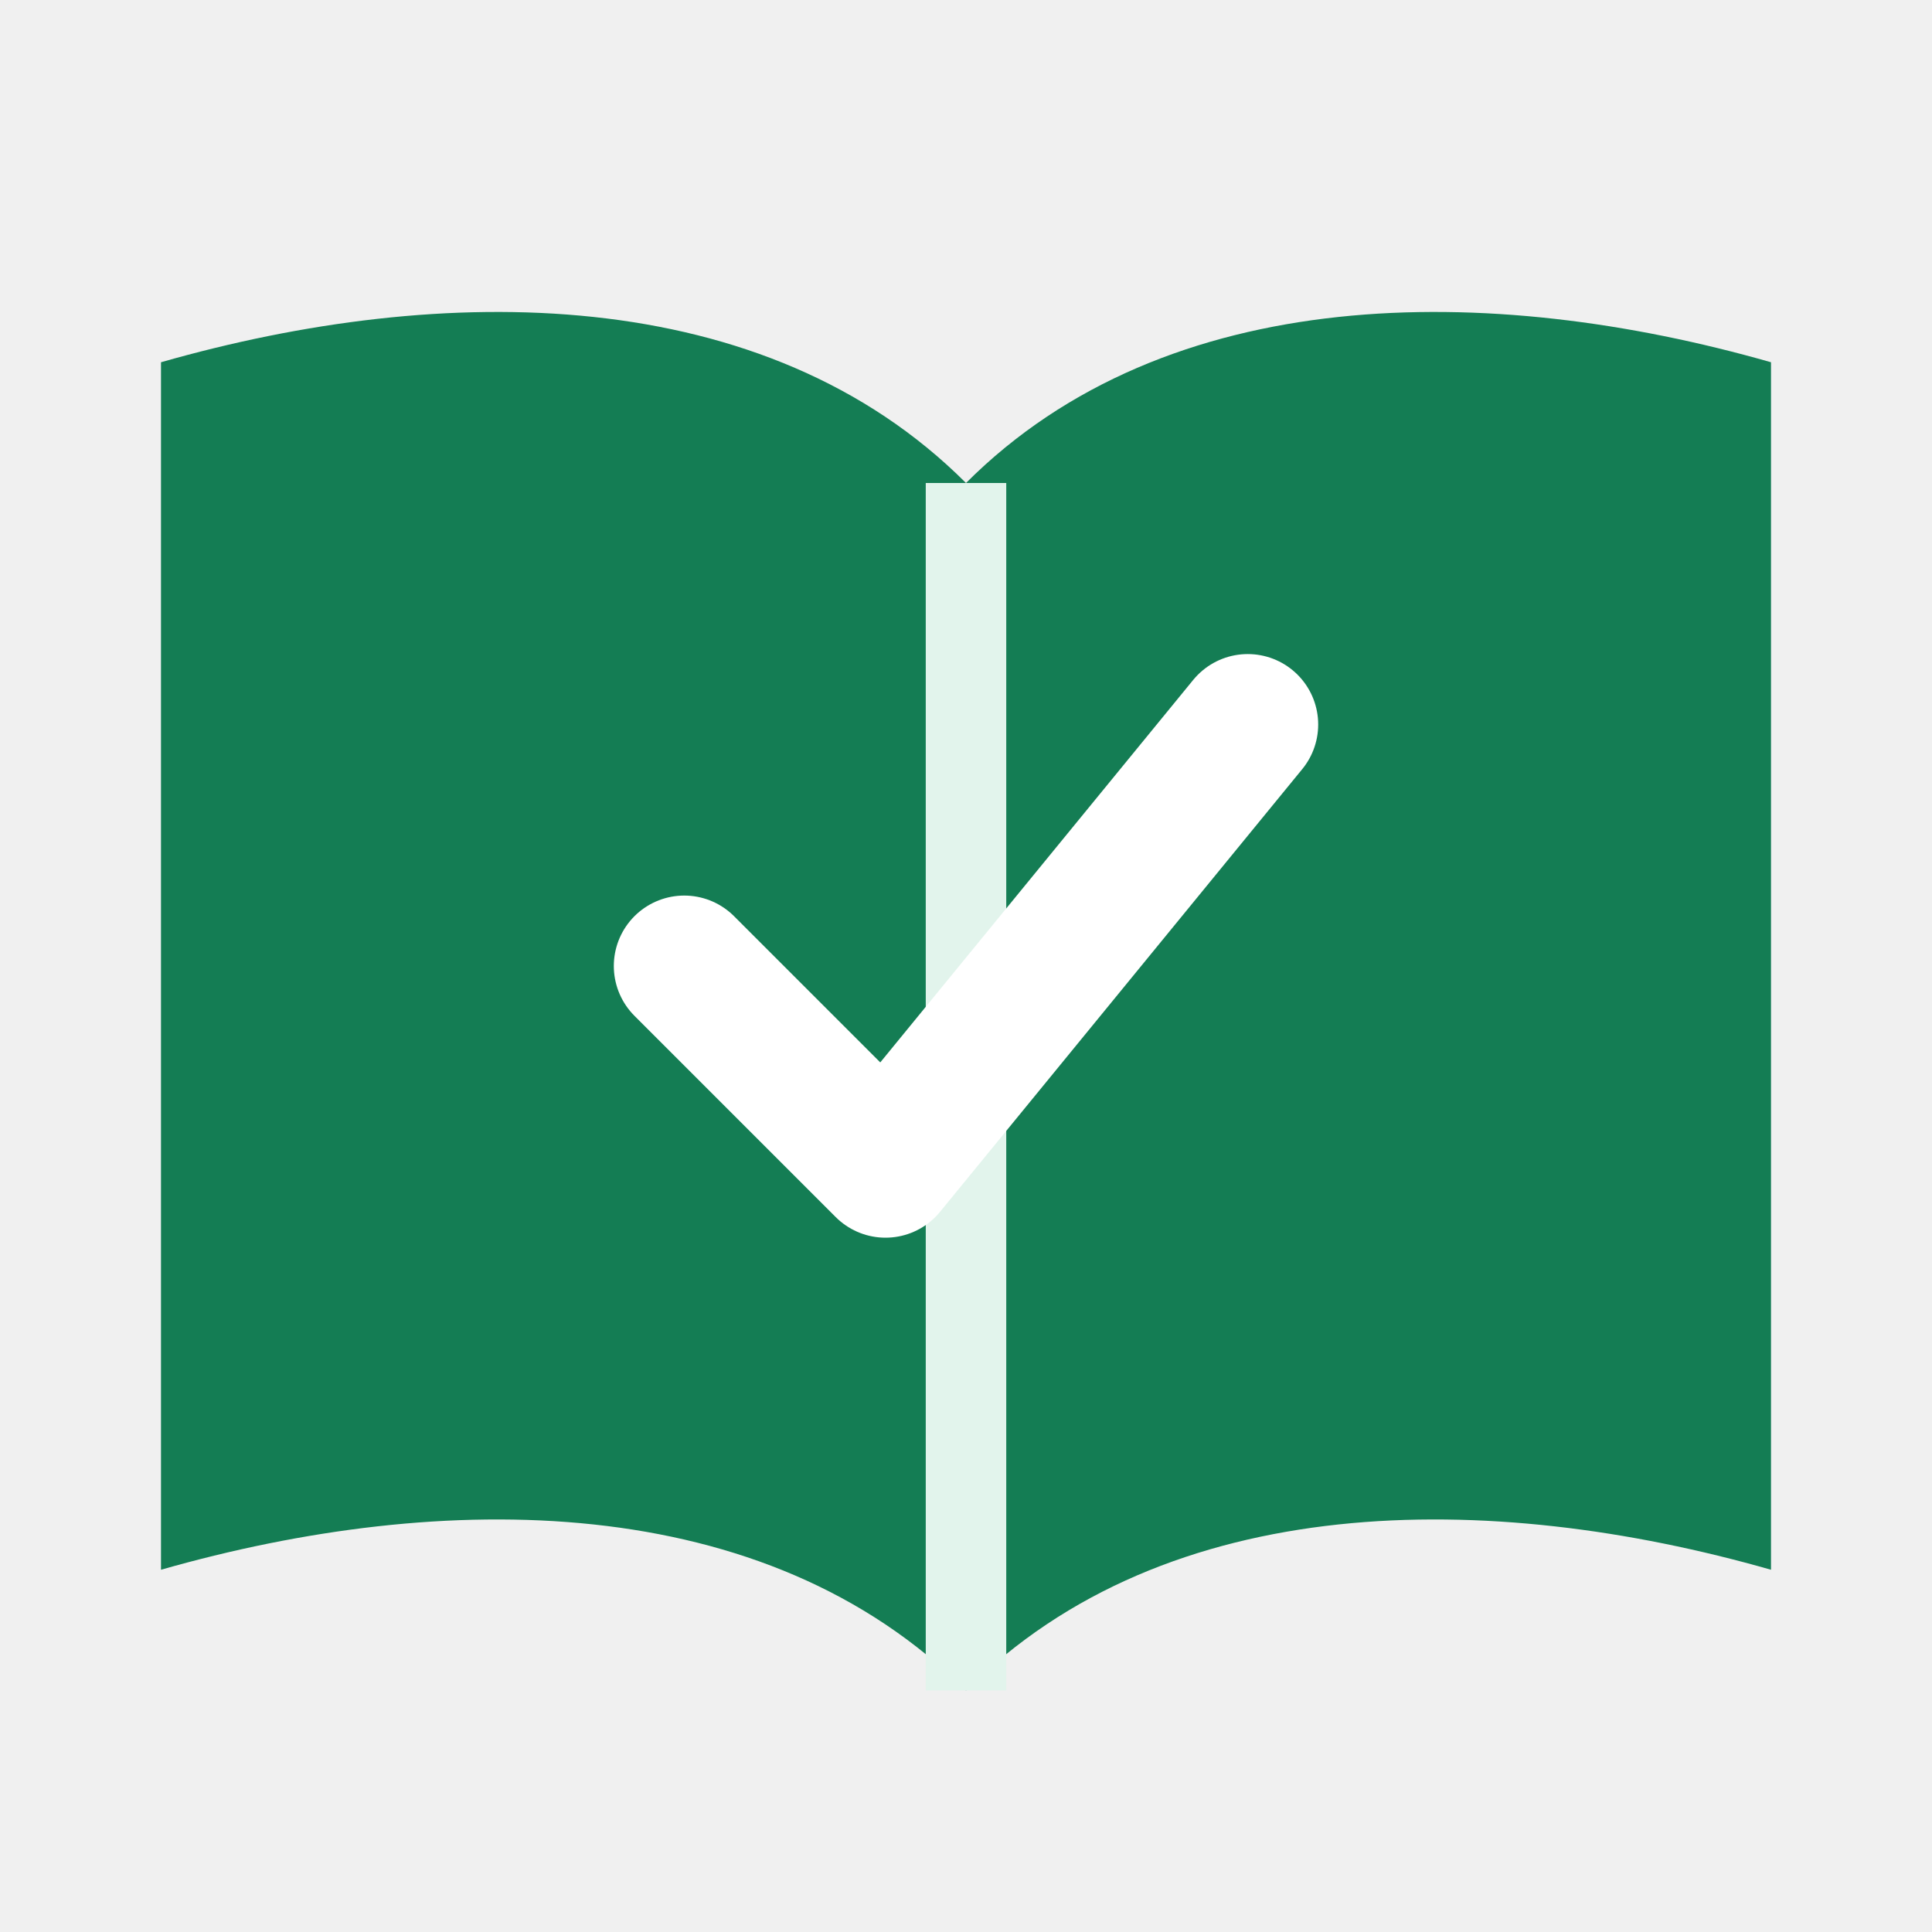
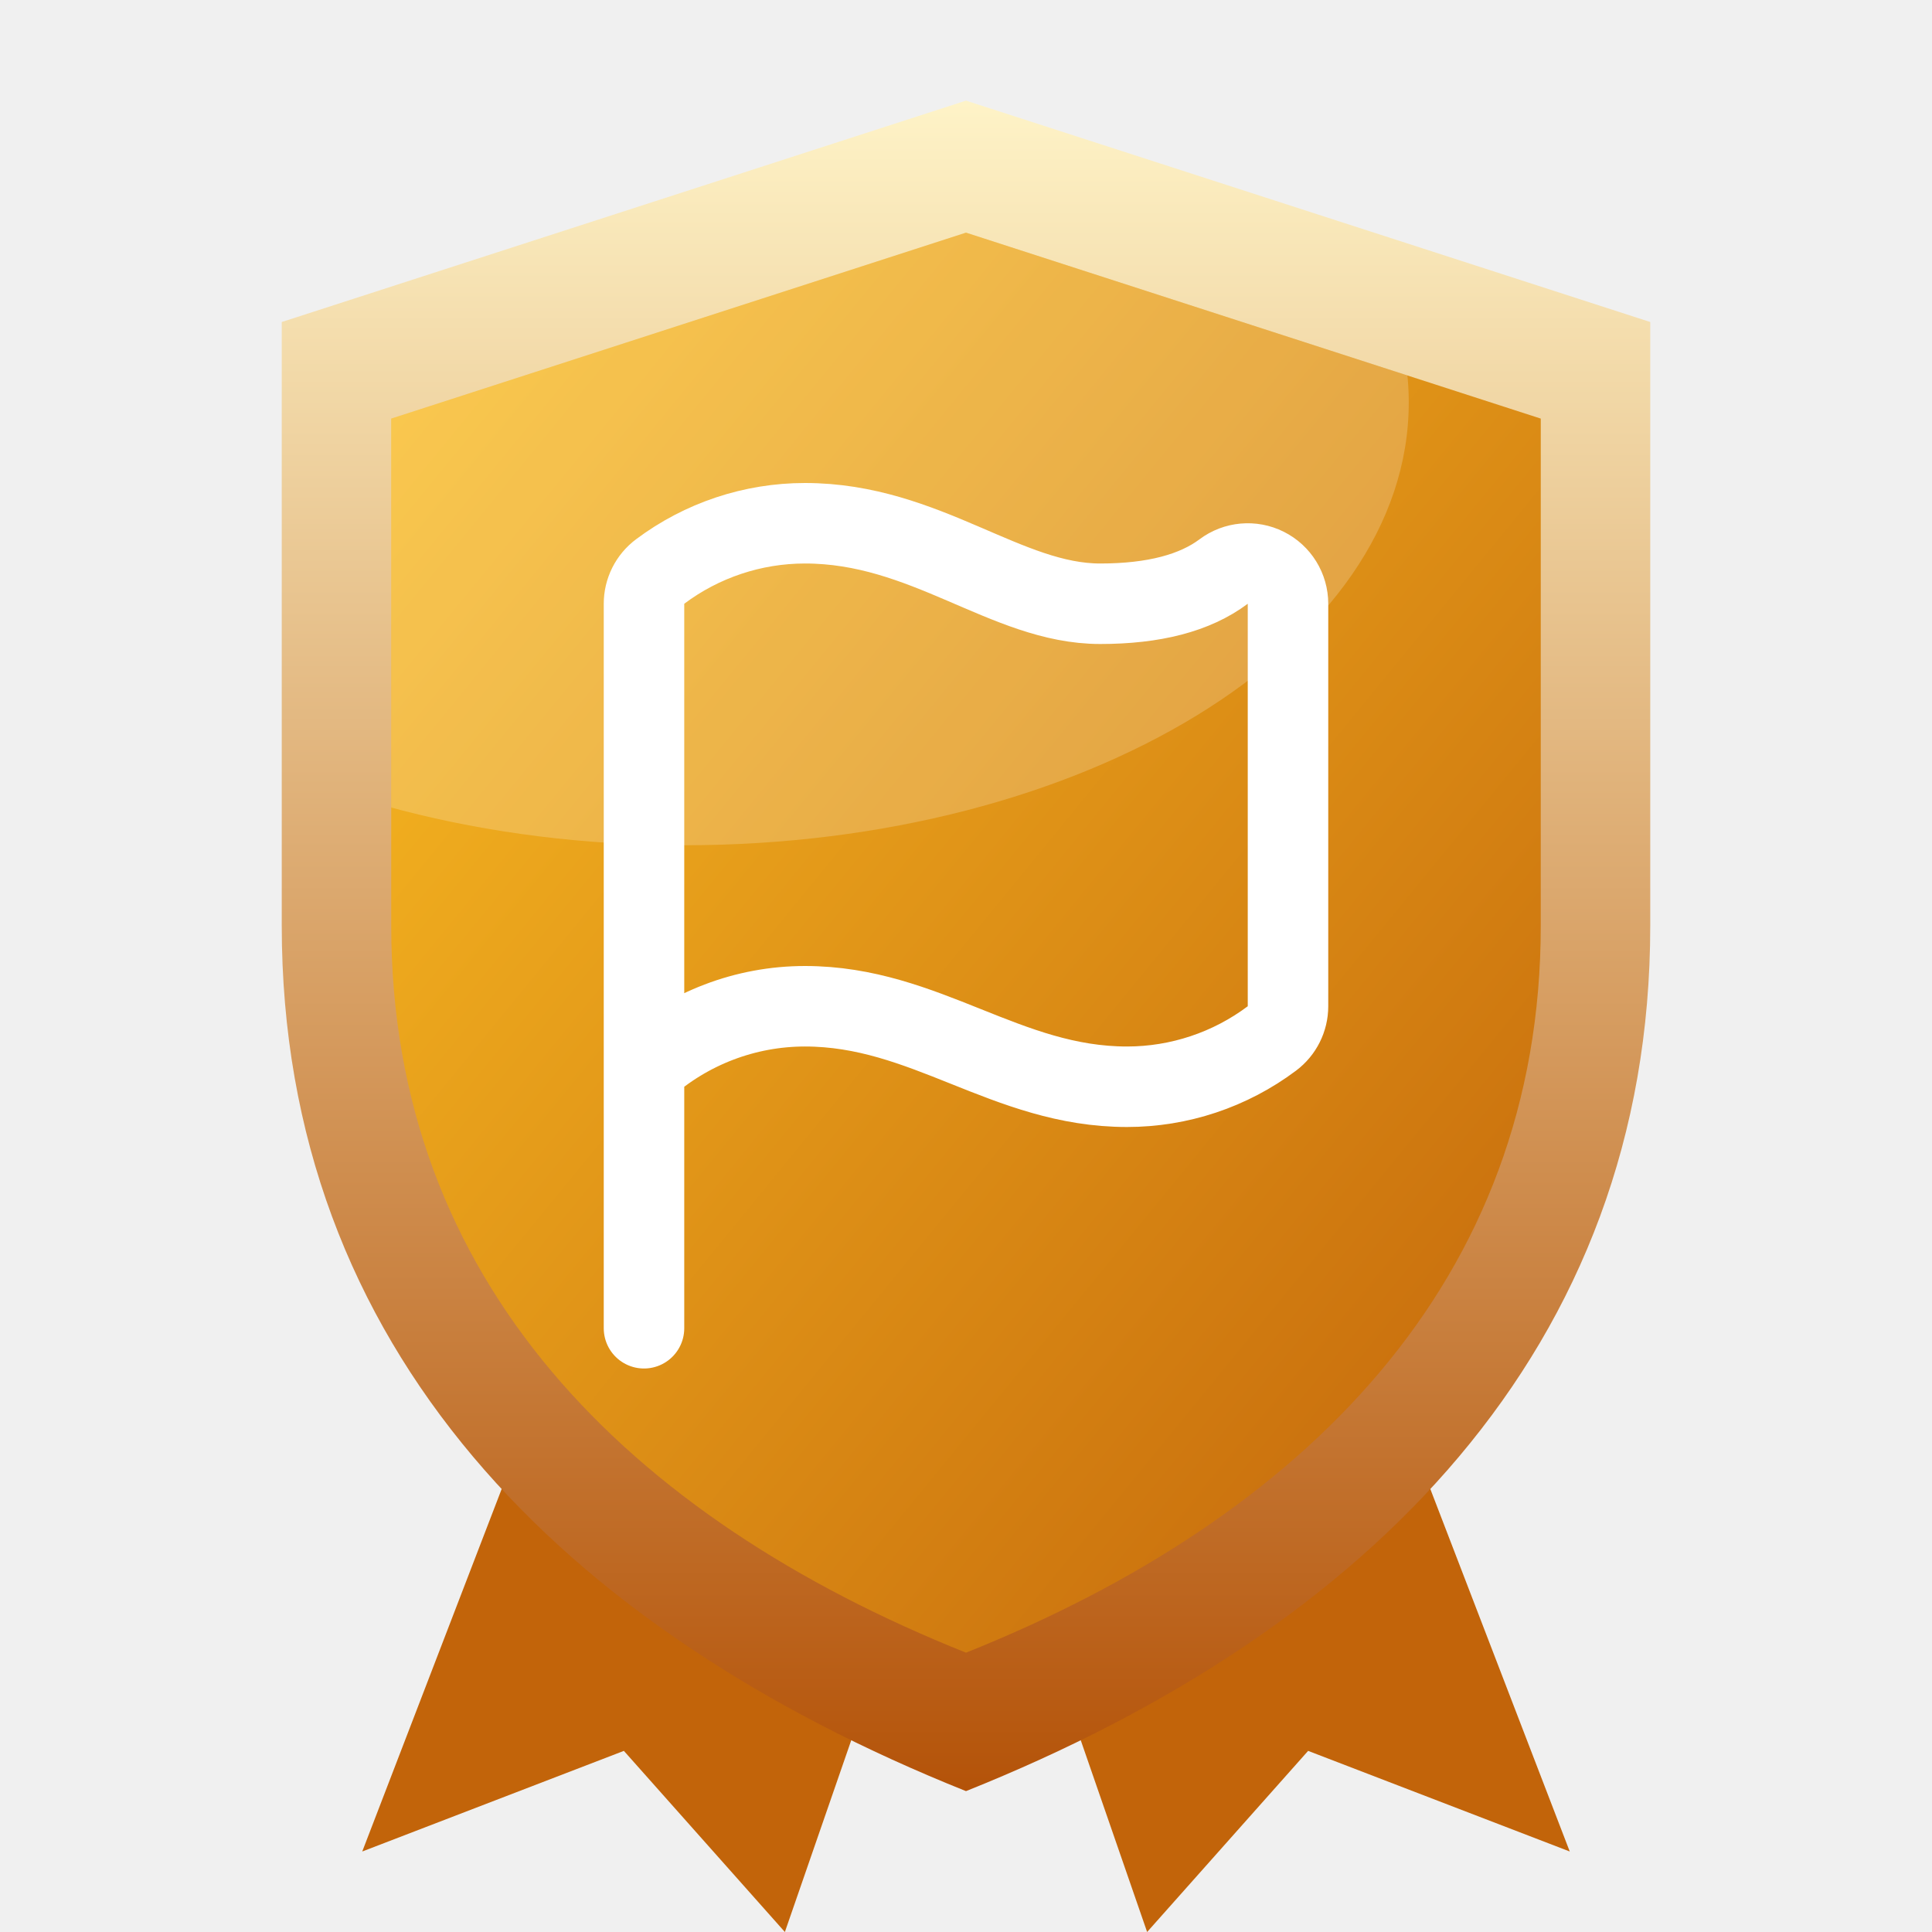
- <svg xmlns="http://www.w3.org/2000/svg" viewBox="0 0 48 48">
-   <path d="M24 12C19 7 11 7 4 9v30c7-2 15-2 20 3 5-5 13-5 20-3V9c-7-2-15-2-20 3z" fill="#147d54" />
-   <path d="M24 12v30" stroke="#e2f4ec" stroke-width="2" />
-   <path d="M12 25l5 5 9-11" transform="translate(5 -1)" fill="none" stroke="#fff" stroke-width="3.500" stroke-linecap="round" stroke-linejoin="round" />
+ <svg xmlns="http://www.w3.org/2000/svg" viewBox="0 0 96 96">
+   <defs>
+     <linearGradient id="r" x1="0" y1="0" x2="0" y2="1">
+       <stop offset="0" stop-color="#fef3c7" />
+       <stop offset="1" stop-color="#b45309" />
+     </linearGradient>
+     <linearGradient id="f" x1="0" y1="0" x2="1" y2="1">
+       <stop offset="0" stop-color="#fbbf24" />
+       <stop offset="1" stop-color="#c2640a" />
+     </linearGradient>
+     <clipPath id="c">
+       <path d="M48 5 82 16v30c0 21-14 35-34 43C28 81 14 67 14 46V16Z" fill="#000" transform="translate(48 46) scale(0.84) translate(-48 -46)" />
+     </clipPath>
+   </defs>
+   <path d="M28 66 18 92l13-5 8 9 9-26z" fill="#c2640a" />
+   <path d="M68 66l10 26-13-5-8 9-9-26z" fill="#c2640a" />
+   <path d="M48 5 82 16v30c0 21-14 35-34 43C28 81 14 67 14 46V16Z" fill="url(#r)" transform="translate(48 46) scale(1) translate(-48 -46)" />
+   <path d="M48 5 82 16v30c0 21-14 35-34 43C28 81 14 67 14 46V16Z" fill="url(#f)" transform="translate(48 46) scale(0.84) translate(-48 -46)" />
+   <g clip-path="url(#c)">
+     <ellipse cx="34" cy="20" rx="36" ry="22" fill="#fff" opacity=".2" />
+   </g>
+   <g transform="translate(24 22) scale(2)" fill="none" stroke="#fff" stroke-width="2" stroke-linecap="round" stroke-linejoin="round">
+     <path d="M4 22V4a1 1 0 0 1 .4-.8A6 6 0 0 1 8 2c3 0 5 2 7.333 2q2 0 3.067-.8A1 1 0 0 1 20 4v10a1 1 0 0 1-.4.8A6 6 0 0 1 16 16c-3 0-5-2-8-2a6 6 0 0 0-4 1.528" />
+   </g>
</svg>
